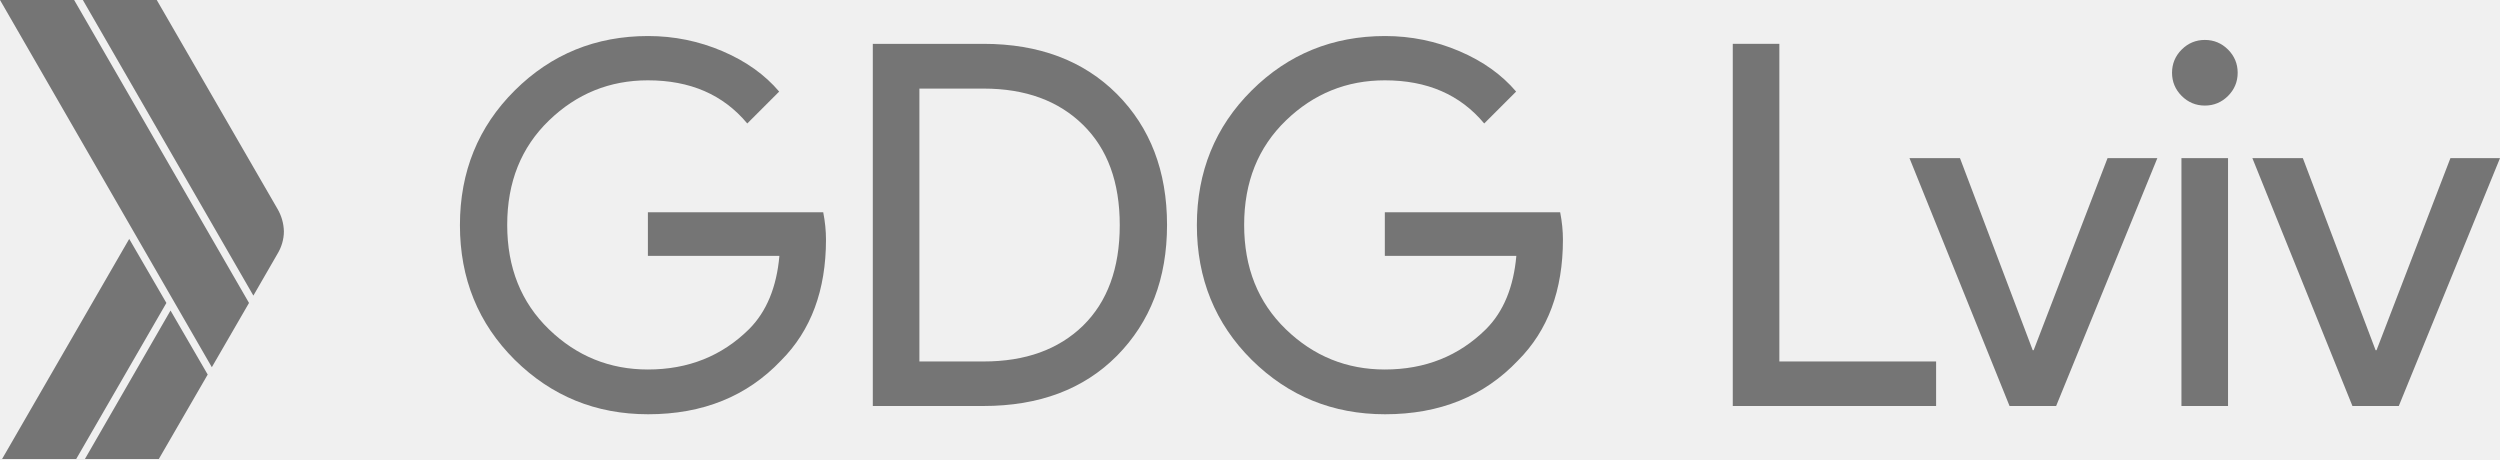
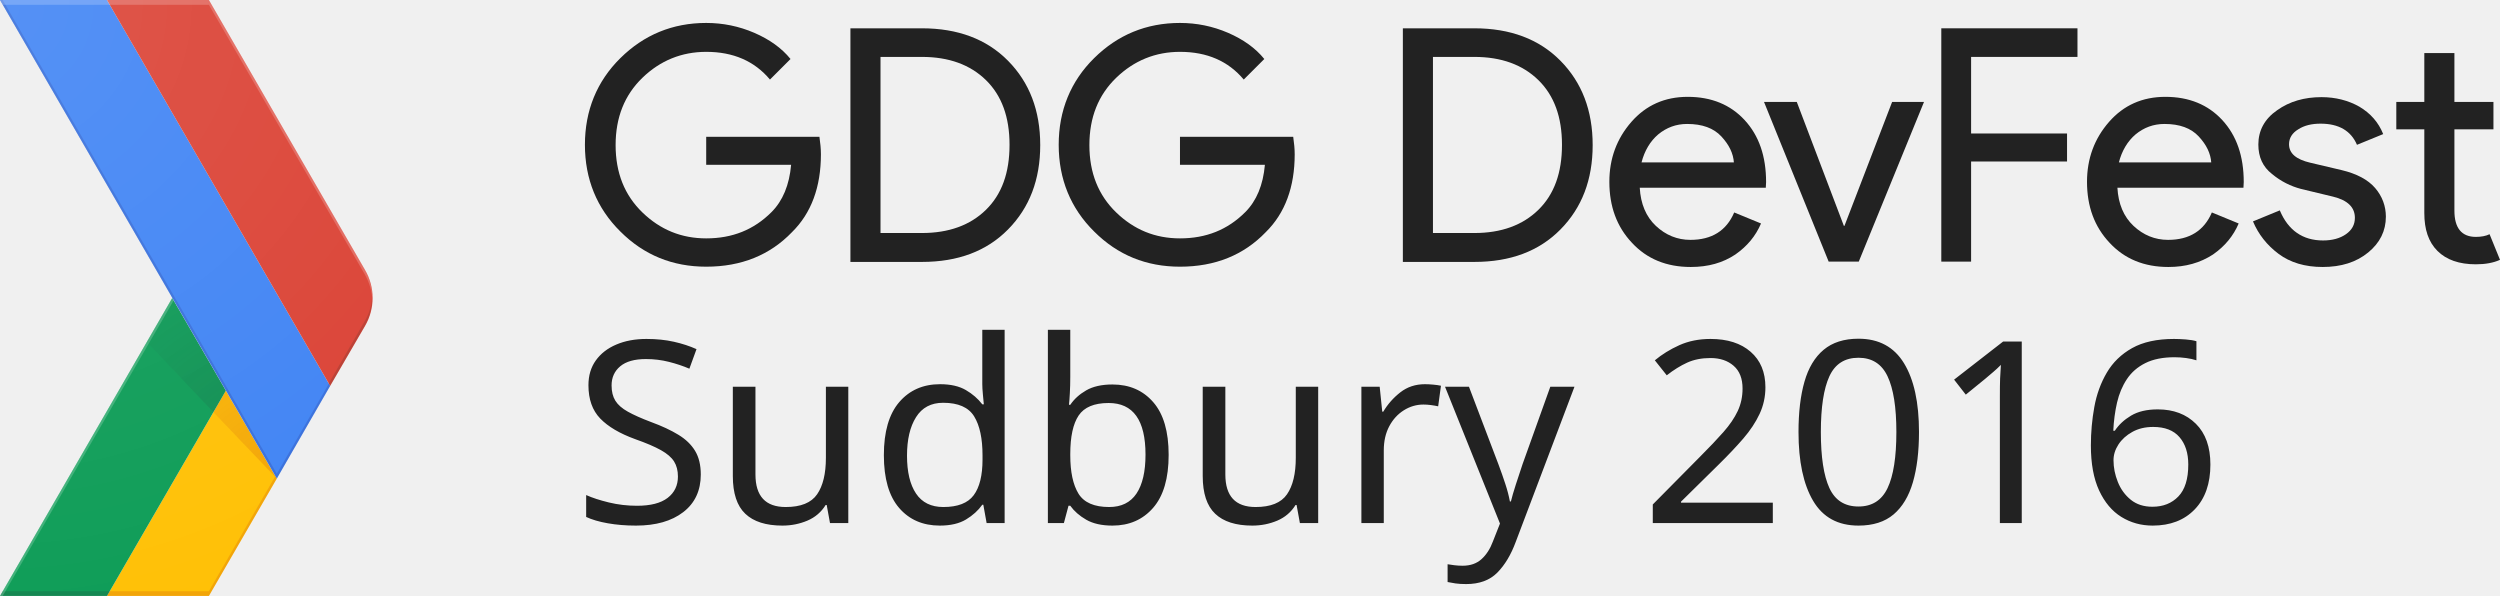
- <svg xmlns="http://www.w3.org/2000/svg" id="Layer_4" viewBox="95 151 1089.3 200">
-   <style>.st0{fill:#757575}</style>
-   <g id="XMLID_6_">
-     <path id="XMLID_3_" class="st0" d="M454.9 255.4c0 22-6.5 39.6-19.6 52.7-14.8 15.6-34.1 23.4-57.9 23.4-22.8 0-42.1-7.9-58.1-23.7-15.9-15.8-23.9-35.4-23.9-58.7s8-42.9 23.9-58.7 35.3-23.7 58.1-23.7c11.3 0 22.1 2.2 32.4 6.6 10.3 4.4 18.5 10.3 24.7 17.6l-13.9 13.9c-10.5-12.6-24.9-18.8-43.3-18.8-16.6 0-31 5.8-43.1 17.5-12.1 11.7-18.2 26.8-18.2 45.5s6.1 33.8 18.2 45.5c12.1 11.7 26.5 17.5 43.1 17.5 17.6 0 32.3-5.9 44.1-17.6 7.6-7.6 12-18.3 13.2-31.9h-57.3v-19h76.4c.8 4.1 1.2 8.1 1.2 11.9z" />
-     <path id="XMLID_20_" class="st0" d="M475.3 327.9V170.1h48.2c24.2 0 43.6 7.3 58.2 21.9 14.5 14.6 21.8 33.6 21.8 57s-7.3 42.3-21.8 57c-14.5 14.6-33.9 21.9-58.2 21.9h-48.2zm20.3-19.4h28c18.2 0 32.6-5.2 43.3-15.6 10.6-10.4 16-25 16-43.8 0-18.7-5.3-33.2-16-43.7s-25.1-15.8-43.3-15.8h-28v118.9z" />
-     <path id="XMLID_23_" class="st0" d="M776 255.4c0 22-6.5 39.6-19.6 52.7-14.8 15.6-34.1 23.4-57.9 23.4-22.8 0-42.1-7.9-58.1-23.7-15.9-15.8-23.9-35.4-23.9-58.7s8-42.9 23.9-58.7 35.3-23.7 58.1-23.7c11.3 0 22.1 2.2 32.4 6.6 10.3 4.4 18.5 10.3 24.7 17.6l-13.9 13.9c-10.5-12.6-24.9-18.8-43.3-18.8-16.6 0-31 5.8-43.1 17.5s-18.2 26.8-18.2 45.5 6.1 33.8 18.2 45.5 26.5 17.5 43.1 17.5c17.6 0 32.3-5.9 44.1-17.6 7.6-7.6 12-18.3 13.2-31.9h-57.3v-19h76.4c.8 4.1 1.2 8.1 1.2 11.9z" />
-     <path id="XMLID_25_" class="st0" d="M850 327.9V170.1h20.3v138.4h68.3v19.4H850z" />
-     <path id="XMLID_27_" class="st0" d="M970.6 327.9l-43.6-108h22l31.7 83.7h.4l32.2-83.7h21.7l-44.1 108h-20.3z" />
-     <path id="XMLID_29_" class="st0" d="M1065.8 192.8c-2.8 2.8-6.2 4.2-10.1 4.2-3.9 0-7.3-1.4-10.1-4.2-2.8-2.8-4.2-6.2-4.2-10.1 0-3.9 1.4-7.3 4.2-10.1 2.8-2.8 6.2-4.2 10.1-4.2 3.9 0 7.3 1.4 10.1 4.2 2.8 2.8 4.2 6.2 4.2 10.1 0 3.9-1.4 7.3-4.2 10.1zm0 135.1h-20.3v-108h20.3v108z" />
-     <path id="XMLID_32_" class="st0" d="M1120 327.9l-43.6-108h22l31.7 83.7h.4l32.2-83.7h21.6l-44.1 108H1120z" />
+ <svg xmlns="http://www.w3.org/2000/svg" version="1.1" viewBox="0 0 839 200" id="Layer_4">
+   <defs id="defs74" />
+   <style id="style2">.st0{fill:none;} .st1{fill:#FFC107;} .st2{fill:#0F9D58;} .st3{opacity:0.2;fill:#BF360C;enable-background:new ;} .st4{opacity:0.2;fill:#263238;enable-background:new ;} .st5{opacity:0.2;fill:#FFFFFF;enable-background:new ;} .st6{fill:url(#XMLID_126_);} .st7{fill:url(#XMLID_127_);} .st8{fill:#4285F4;} .st9{fill:#DB4437;} .st10{opacity:0.2;fill:#1A237E;enable-background:new ;} .st11{opacity:0.2;fill:#3E2723;enable-background:new ;} .st12{fill:url(#XMLID_128_);} .st13{fill:#222222;}</style>
+   <g id="XMLID_60_">
+     <g id="XMLID_61_">
+       <g id="XMLID_62_">
+         <path d="M122.5 90.6L70.1 0H0l57.8 100L0 200h70.1l52.4-90.6c3.3-5.8 3.3-13 0-18.8z" class="st0" id="XMLID_106_" />
+         <path d="M92.4 159.8l-16.6-28.7L35.9 200h34.2l22.8-39.4z" class="st1" id="XMLID_105_" />
+         <path d="M122.5 90.6L70.1 0H0l57.8 100L0 200h70.1l52.4-90.6c3.3-5.8 3.3-13 0-18.8z" class="st0" id="XMLID_104_" />
+         <path d="M57.8 100l18 31.1L35.9 200H0z" class="st2" id="XMLID_103_" />
+         <path d="M122.5 90.6L70.1 0H0l57.8 100L0 200h70.1l52.4-90.6c3.3-5.8 3.3-13 0-18.8z" class="st0" id="XMLID_102_" />
+         <path d="M70.1 198.4H36.8l-.9 1.6h34.2l22.8-39.4-.5-.8z" class="st3" id="XMLID_101_" />
+         <path d="M122.5 90.6L70.1 0H0l57.8 100L0 200h70.1l52.4-90.6c3.3-5.8 3.3-13 0-18.8z" class="st0" id="XMLID_100_" />
+         <path d="M.9 198.4L0 200h35.9l.9-1.6z" class="st4" id="XMLID_99_" />
+         <path d="M122.5 90.6L70.1 0H0l57.8 100L0 200h70.1l52.4-90.6c3.3-5.8 3.3-13 0-18.8z" class="st0" id="XMLID_98_" />
+         <path d="M0 200h.9l57.4-99.2-.5-.8z" class="st5" id="XMLID_96_" />
+         <path d="M122.5 90.6L70.1 0H0l57.8 100L0 200h70.1l52.4-90.6c3.3-5.8 3.3-13 0-18.8z" class="st0" id="XMLID_94_" />
+         <radialGradient gradientUnits="userSpaceOnUse" gradientTransform="matrix(1 0 0 -1 0 2867.46)" r="69.162" cy="2707.501" cx="92.62" id="XMLID_126_">
+           <stop id="stop15" stop-opacity=".2" stop-color="#BF360C" offset="0" />
+           <stop id="stop17" stop-opacity=".02" stop-color="#BF360C" offset="1" />
+         </radialGradient>
+         <path d="M92.9 160.6l-17.1-29.5-4.2 7.2z" class="st6" id="XMLID_92_" />
+         <path d="M122.5 90.6L70.1 0H0l57.8 100L0 200h70.1l52.4-90.6c3.3-5.8 3.3-13 0-18.8z" class="st0" id="XMLID_90_" />
+         <radialGradient gradientUnits="userSpaceOnUse" gradientTransform="matrix(1 0 0 -1 0 2867.46)" r="69.723" cy="2707.063" cx="92.423" id="XMLID_127_">
+           <stop id="stop22" stop-opacity=".2" stop-color="#263238" offset="0" />
+           <stop id="stop24" stop-opacity=".02" stop-color="#263238" offset="1" />
+         </radialGradient>
+         <path d="M71.6 138.3l4.2-7.2-18-31.1-8.5 14.8z" class="st7" id="XMLID_89_" />
+         <path d="M122.5 90.6L70.1 0H0l57.8 100L0 200h70.1l52.4-90.6c3.3-5.8 3.3-13 0-18.8z" class="st0" id="XMLID_88_" />
+         <g id="XMLID_85_">
+           <g id="XMLID_86_">
+             <path d="M35.9 0H0l92.9 160.6 17.9-31.1z" class="st8" id="XMLID_87_" />
+           </g>
+         </g>
+         <path d="M122.5 90.6L70.1 0H0l57.8 100L0 200h70.1l52.4-90.6c3.3-5.8 3.3-13 0-18.8z" class="st0" id="XMLID_84_" />
+         <path d="M122.5 109.4c3.4-5.8 3.4-13 0-18.8L70.1 0H35.9l74.9 129.5 11.7-20.1z" class="st9" id="XMLID_83_" />
+         <path d="M122.5 90.6L70.1 0H0l57.8 100L0 200h70.1l52.4-90.6c3.3-5.8 3.3-13 0-18.8z" class="st0" id="XMLID_82_" />
+         <path d="M110.8 129.5l-.4-.8L92.9 159 .9 0H0l92.9 160.6 17.9-31.1z" class="st10" id="XMLID_71_" />
+         <path d="M122.5 90.6L70.1 0H0l57.8 100L0 200h70.1l52.4-90.6c3.3-5.8 3.3-13 0-18.8z" class="st0" id="XMLID_69_" />
+         <path d="M70.1 1.6l52.4 90.6c1.5 2.7 2.3 5.6 2.5 8.6.1-3.5-.7-7-2.5-10.2L70.1 0H0l.9 1.6h69.2z" class="st5" id="XMLID_67_" />
+         <path d="M122.5 90.6L70.1 0H0l57.8 100L0 200h70.1l52.4-90.6c3.3-5.8 3.3-13 0-18.8z" class="st0" id="XMLID_66_" />
+         <path d="M110.8 129.5l11.6-20.1c1.8-3.1 2.6-6.7 2.5-10.2-.1 3-.9 5.9-2.5 8.6l-12.1 20.9.5.8z" class="st11" id="XMLID_65_" />
+         <path d="M122.5 90.6L70.1 0H0l57.8 100L0 200h70.1l52.4-90.6c3.3-5.8 3.3-13 0-18.8z" class="st0" id="XMLID_64_" />
+         <radialGradient gradientUnits="userSpaceOnUse" gradientTransform="matrix(1 0 0 -1 0 2867.46)" r="209.922" cy="2865.898" cx="-1.563" id="XMLID_128_">
+           <stop id="stop41" stop-opacity=".1" stop-color="#FFF" offset="0" />
+           <stop id="stop43" stop-opacity="0" stop-color="#FFF" offset="1" />
+         </radialGradient>
+         <path d="M122.5 90.6L70.1 0H0l57.8 100L0 200h70.1l52.4-90.6c3.3-5.8 3.3-13 0-18.8z" class="st12" id="XMLID_63_" />
+       </g>
+     </g>
  </g>
-   <g id="XMLID_261_">
-     <path id="XMLID_259_" class="st0" d="M127.3 151H95l92.3 160 16.2-28-76.2-132z" />
-     <path id="XMLID_258_" class="st0" d="M215.9 242l-52.6-91h-32.2l74.3 128.8 10.5-18.2c1.7-2.8 2.8-6.2 2.8-9.8-.1-3.6-1.1-6.9-2.8-9.8z" />
-     <path id="XMLID_257_" class="st0" d="M151.3 255.1L95.9 351h32.3l39.3-68-16.2-27.9z" />
-     <path id="XMLID_256_" class="st0" d="M169.3 286.3L132 351h32.2l21.3-36.8-16.2-27.9z" />
+   <g id="XMLID_7_">
+     <path d="M275.5 51.8c0 10.9-3.2 19.7-9.7 26.1-7.4 7.7-17 11.6-28.8 11.6-11.3 0-20.9-3.9-28.8-11.8-7.9-7.8-11.9-17.6-11.9-29.1s4-21.3 11.9-29.1c7.9-7.8 17.5-11.8 28.8-11.8 5.6 0 11 1.1 16.1 3.3 5.1 2.2 9.2 5.1 12.2 8.8l-6.9 6.9c-5.2-6.2-12.3-9.3-21.4-9.3-8.2 0-15.4 2.9-21.4 8.7-6 5.8-9 13.3-9 22.6s3 16.8 9 22.6c6 5.8 13.1 8.7 21.4 8.7 8.8 0 16-2.9 21.9-8.8 3.8-3.8 6-9.1 6.6-15.9H237v-9.4h38c.3 2.1.5 4 .5 5.9z" class="st13" id="XMLID_2_" />
+     <path d="M285.4 87.8V9.5h24c12 0 21.7 3.6 28.9 10.9 7.2 7.3 10.8 16.7 10.8 28.3s-3.6 21-10.8 28.3c-7.2 7.3-16.8 10.9-28.9 10.9h-24zm10.1-9.6h13.9c9 0 16.2-2.6 21.5-7.8 5.3-5.2 7.9-12.4 7.9-21.8 0-9.3-2.6-16.5-7.9-21.7-5.3-5.2-12.5-7.8-21.5-7.8h-13.9v59.1z" class="st13" id="XMLID_4_" />
+     <path d="M434.5 51.8c0 10.9-3.2 19.7-9.7 26.1-7.4 7.7-17 11.6-28.8 11.6-11.3 0-20.9-3.9-28.8-11.8-7.9-7.8-11.9-17.6-11.9-29.1s4-21.3 11.9-29.1c7.9-7.8 17.5-11.8 28.8-11.8 5.6 0 11 1.1 16.1 3.3 5.1 2.2 9.2 5.1 12.2 8.8l-6.9 6.9c-5.2-6.2-12.3-9.3-21.4-9.3-8.2 0-15.4 2.9-21.4 8.7-6 5.8-9 13.3-9 22.6s3 16.8 9 22.6c6 5.8 13.1 8.7 21.4 8.7 8.8 0 16-2.9 21.9-8.8 3.8-3.8 6-9.1 6.6-15.9H396v-9.4h38c.3 2.1.5 4 .5 5.9z" class="st13" id="XMLID_8_" />
+     <path d="M470.8 87.8V9.5h24c12 0 21.7 3.6 28.9 10.9 7.2 7.3 10.8 16.7 10.8 28.3s-3.6 21-10.8 28.3c-7.2 7.3-16.8 10.9-28.9 10.9h-24zm10.1-9.6h13.9c9 0 16.2-2.6 21.5-7.8 5.3-5.2 7.9-12.4 7.9-21.8 0-9.3-2.6-16.5-7.9-21.7-5.3-5.2-12.5-7.8-21.5-7.8h-13.9v59.1z" class="st13" id="XMLID_10_" />
+     <path d="M567.4 89.6c-8.1 0-14.7-2.7-19.7-8.1-5.1-5.4-7.6-12.2-7.6-20.5 0-7.8 2.5-14.5 7.4-20.1 4.9-5.6 11.2-8.4 18.9-8.4 7.9 0 14.3 2.6 19.1 7.8 4.8 5.2 7.2 12.1 7.2 20.8l-.1 1.9h-42.3c.3 5.4 2.1 9.7 5.4 12.8 3.3 3.1 7.2 4.7 11.6 4.7 7.2 0 12.1-3.1 14.7-9.2l9 3.7c-1.8 4.2-4.6 7.6-8.6 10.4-4.2 2.8-9.1 4.2-15 4.2zm14.5-35c-.2-3.1-1.6-6-4.2-8.8-2.6-2.8-6.4-4.2-11.5-4.2-3.7 0-6.9 1.2-9.7 3.5-2.7 2.3-4.6 5.5-5.6 9.4h31z" class="st13" id="XMLID_13_" />
+     <path d="M613.7 87.8L592 34.2h11l15.8 41.6h.2l16-41.6h10.7l-21.9 53.6h-10.1z" class="st13" id="XMLID_16_" />
+     <path d="M661.6 87.8h-10.1V9.5h45.7v9.6h-35.7v25.7h32.2v9.4h-32.2v33.6z" class="st13" id="XMLID_18_" />
+     <path d="M727.7 89.6c-8.1 0-14.7-2.7-19.7-8.1-5.1-5.4-7.6-12.2-7.6-20.5 0-7.8 2.5-14.5 7.4-20.1 4.9-5.6 11.2-8.4 18.9-8.4 7.9 0 14.3 2.6 19.1 7.8 4.8 5.2 7.2 12.1 7.2 20.8l-.1 1.9h-42.3c.3 5.4 2.1 9.7 5.4 12.8 3.3 3.1 7.2 4.7 11.6 4.7 7.2 0 12.1-3.1 14.7-9.2l9 3.7c-1.8 4.2-4.6 7.6-8.6 10.4-4.3 2.8-9.2 4.2-15 4.2zm14.4-35c-.2-3.1-1.6-6-4.2-8.8-2.6-2.8-6.4-4.2-11.5-4.2-3.7 0-6.9 1.2-9.7 3.5-2.7 2.3-4.6 5.5-5.6 9.4h31z" class="st13" id="XMLID_20_" />
+     <path d="M779.5 89.6c-6 0-10.9-1.5-14.8-4.4-3.9-2.9-6.8-6.6-8.6-10.9l9-3.7c2.8 6.7 7.7 10.1 14.5 10.1 3.1 0 5.7-.7 7.7-2.1 2-1.4 3-3.2 3-5.5 0-3.5-2.4-5.9-7.3-7.1l-10.8-2.6c-3.4-.9-6.7-2.5-9.7-5-3.1-2.4-4.6-5.7-4.6-9.9 0-4.7 2.1-8.6 6.3-11.5 4.2-3 9.2-4.4 14.9-4.4 4.7 0 9 1.1 12.7 3.2 3.7 2.2 6.4 5.2 8 9.2l-8.8 3.6c-2-4.7-6.1-7.1-12.2-7.1-3 0-5.5.6-7.5 1.9-2 1.2-3.1 2.9-3.1 5 0 3.1 2.4 5.1 7.1 6.2l10.6 2.5c5 1.2 8.8 3.2 11.2 6 2.4 2.8 3.6 6.1 3.6 9.6 0 4.8-2 8.8-5.9 12-4 3.3-9.1 4.9-15.3 4.9z" class="st13" id="XMLID_27_" />
+     <path d="M830.9 88.7c-5.6 0-9.9-1.5-12.9-4.5s-4.4-7.2-4.4-12.7V43.4h-9.4v-9.2h9.4V17.8h10.1v16.4h13.1v9.2h-13.1v27.3c0 5.8 2.4 8.8 7.2 8.8 1.8 0 3.4-.3 4.6-.9l3.5 8.6c-2.2 1-4.9 1.5-8.1 1.5z" class="st13" id="XMLID_29_" />
+     <text id="text160" y="175.529" x="192.355" style="font-style:normal;font-weight:normal;font-size:40px;line-height:25px;font-family:Sans;letter-spacing:0px;word-spacing:0px;fill:#222222;fill-opacity:1;stroke:none;stroke-width:1px;stroke-linecap:butt;stroke-linejoin:miter;stroke-opacity:1" xml:space="preserve">
+       <tspan id="tspan158" y="175.529" x="192.355">
+         <tspan id="tspan156" style="font-style:normal;font-variant:normal;font-weight:normal;font-stretch:normal;font-size:85.333px;font-family:sans-serif;-inkscape-font-specification:sans-serif;fill:#222222" y="175.529" x="192.355">Sudbury 2016</tspan>
+       </tspan>
+     </text>
  </g>
</svg>
